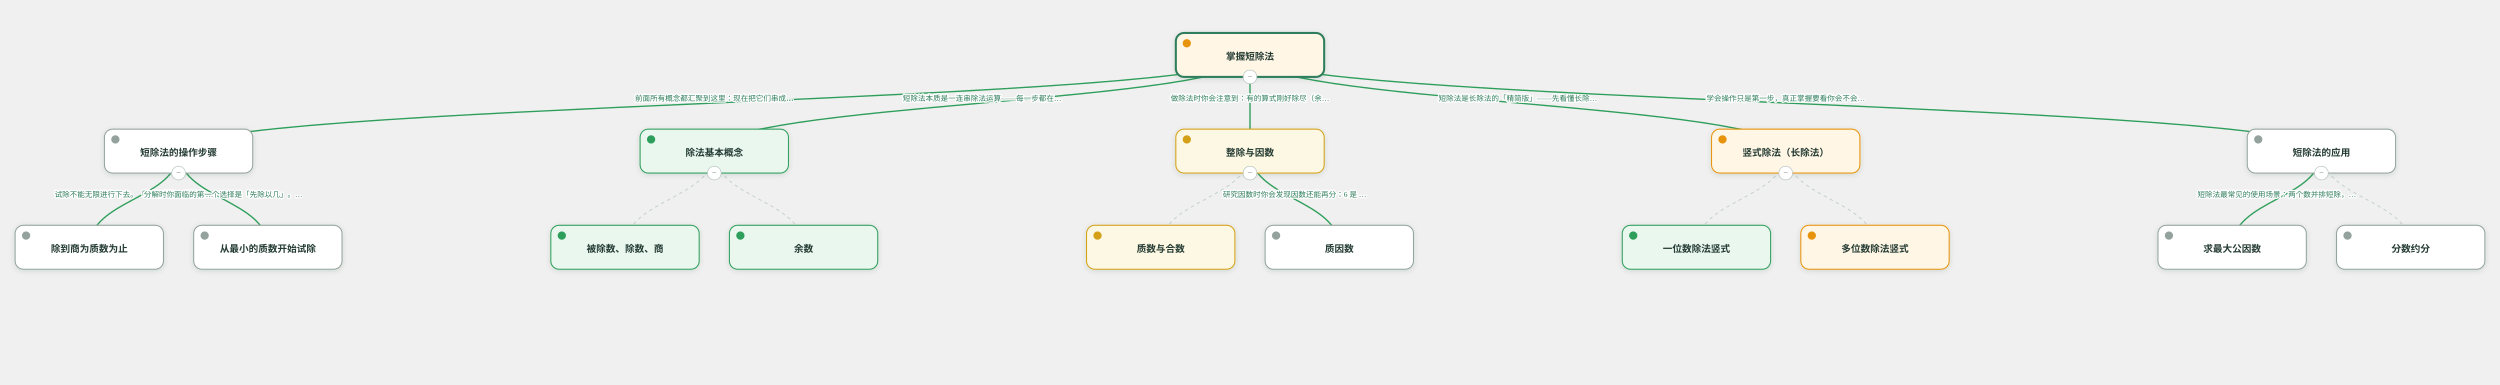
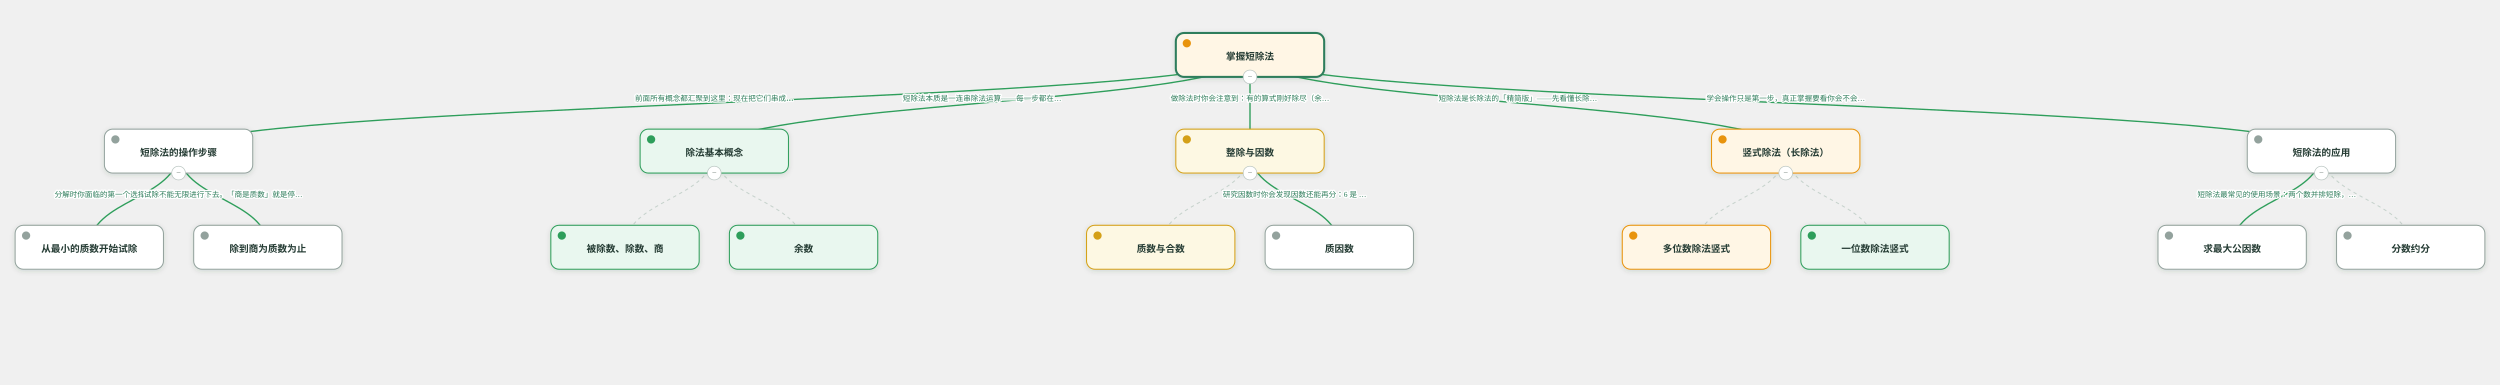
<svg xmlns="http://www.w3.org/2000/svg" id="s" viewBox="0 0 3640 560">
  <defs>
    <filter id="card-shadow" x="-40%" y="-40%" width="180%" height="180%">
      <feDropShadow dx="0" dy="2" stdDeviation="4" flood-color="#1e3c2d" flood-opacity="0.14" />
    </filter>
  </defs>
  <g class="zoom-group" transform="translate(1820,80) scale(1)">
    <g class="content-group">
      <g class="links">
        <path class="link lit" d="M0,0C0,70,-1560,70,-1560,140" fill="none" stroke="#2e9e5b" stroke-width="2" stroke-dasharray="none" />
        <text class="edge-label" x="-780" y="67" text-anchor="middle" font-size="11" fill="#2e7d5b" paint-order="stroke" stroke="#ffffff" stroke-width="4" stroke-linejoin="round" style="cursor: pointer;">前面所有概念都汇聚到这里：现在把它们串成…</text>
        <path class="link lit" d="M0,0C0,70,-780,70,-780,140" fill="none" stroke="#2e9e5b" stroke-width="2" stroke-dasharray="none" />
        <text class="edge-label" x="-390" y="67" text-anchor="middle" font-size="11" fill="#2e7d5b" paint-order="stroke" stroke="#ffffff" stroke-width="4" stroke-linejoin="round" style="cursor: pointer;">短除法本质是一连串除法运算——每一步都在…</text>
        <path class="link lit" d="M0,0C0,70,0,70,0,140" fill="none" stroke="#2e9e5b" stroke-width="2" stroke-dasharray="none" />
        <text class="edge-label" x="0" y="67" text-anchor="middle" font-size="11" fill="#2e7d5b" paint-order="stroke" stroke="#ffffff" stroke-width="4" stroke-linejoin="round" style="cursor: pointer;">做除法时你会注意到：有的算式刚好除尽（余…</text>
        <path class="link lit" d="M0,0C0,70,780,70,780,140" fill="none" stroke="#2e9e5b" stroke-width="2" stroke-dasharray="none" />
        <text class="edge-label" x="390" y="67" text-anchor="middle" font-size="11" fill="#2e7d5b" paint-order="stroke" stroke="#ffffff" stroke-width="4" stroke-linejoin="round" style="cursor: pointer;">短除法是长除法的「精简版」——先看懂长除…</text>
        <path class="link lit" d="M0,0C0,70,1560,70,1560,140" fill="none" stroke="#2e9e5b" stroke-width="2" stroke-dasharray="none" />
        <text class="edge-label" x="780" y="67" text-anchor="middle" font-size="11" fill="#2e7d5b" paint-order="stroke" stroke="#ffffff" stroke-width="4" stroke-linejoin="round" style="cursor: pointer;">学会操作只是第一步，真正掌握要看你会不会…</text>
        <path class="link lit" d="M-1560,140C-1560,210,-1690,210,-1690,280" fill="none" stroke="#2e9e5b" stroke-width="2" stroke-dasharray="none" />
-         <text class="edge-label" x="-1625" y="207" text-anchor="middle" font-size="11" fill="#2e7d5b" paint-order="stroke" stroke="#ffffff" stroke-width="4" stroke-linejoin="round" style="cursor: pointer;">试除不能无限进行下去。「商是质数」就是停…</text>
+         <text class="edge-label" x="-1625" y="207" text-anchor="middle" font-size="11" fill="#2e7d5b" paint-order="stroke" stroke="#ffffff" stroke-width="4" stroke-linejoin="round" style="cursor: pointer;">分解时你面临的第一个选择是「先除以几」。…</text>
        <path class="link lit" d="M-1560,140C-1560,210,-1430,210,-1430,280" fill="none" stroke="#2e9e5b" stroke-width="2" stroke-dasharray="none" />
-         <text class="edge-label" x="-1495" y="207" text-anchor="middle" font-size="11" fill="#2e7d5b" paint-order="stroke" stroke="#ffffff" stroke-width="4" stroke-linejoin="round" style="cursor: pointer;">分解时你面临的第一个选择是「先除以几」。…</text>
+         <text class="edge-label" x="-1495" y="207" text-anchor="middle" font-size="11" fill="#2e7d5b" paint-order="stroke" stroke="#ffffff" stroke-width="4" stroke-linejoin="round" style="cursor: pointer;">试除不能无限进行下去。「商是质数」就是停…</text>
        <path class="link" d="M-780,140C-780,210,-910,210,-910,280" fill="none" stroke="#c6d2cc" stroke-width="1.5" stroke-dasharray="5 5" />
        <path class="link" d="M-780,140C-780,210,-650,210,-650,280" fill="none" stroke="#c6d2cc" stroke-width="1.5" stroke-dasharray="5 5" />
        <path class="link" d="M0,140C0,210,-130,210,-130,280" fill="none" stroke="#c6d2cc" stroke-width="1.5" stroke-dasharray="5 5" />
        <path class="link lit" d="M0,140C0,210,130,210,130,280" fill="none" stroke="#2e9e5b" stroke-width="2" stroke-dasharray="none" />
        <text class="edge-label" x="65" y="207" text-anchor="middle" font-size="11" fill="#2e7d5b" paint-order="stroke" stroke="#ffffff" stroke-width="4" stroke-linejoin="round" style="cursor: pointer;">研究因数时你会发现因数还能再分：6 是 …</text>
        <path class="link" d="M780,140C780,210,650,210,650,280" fill="none" stroke="#c6d2cc" stroke-width="1.5" stroke-dasharray="5 5" />
        <path class="link" d="M780,140C780,210,910,210,910,280" fill="none" stroke="#c6d2cc" stroke-width="1.5" stroke-dasharray="5 5" />
        <path class="link lit" d="M1560,140C1560,210,1430,210,1430,280" fill="none" stroke="#2e9e5b" stroke-width="2" stroke-dasharray="none" />
        <text class="edge-label" x="1495" y="207" text-anchor="middle" font-size="11" fill="#2e7d5b" paint-order="stroke" stroke="#ffffff" stroke-width="4" stroke-linejoin="round" style="cursor: pointer;">短除法最常见的使用场景：两个数并排短除，…</text>
        <path class="link" d="M1560,140C1560,210,1690,210,1690,280" fill="none" stroke="#c6d2cc" stroke-width="1.5" stroke-dasharray="5 5" />
      </g>
      <g class="nodes">
        <g class="node" transform="translate(0,0)">
          <rect x="-108" y="-32" width="216" height="64" rx="12" fill="#fff6e5" stroke="#2e7d5b" stroke-width="3" filter="url(#card-shadow)" style="cursor: pointer;" />
          <circle class="state-dot" cx="-92" cy="-17" r="6" fill="#e8930c" />
          <text x="0" y="7" text-anchor="middle" font-size="14" font-weight="600" fill="#243b33">掌握短除法</text>
          <circle class="collapse-toggle" cx="0" cy="32" r="10" fill="#ffffff" stroke="#b8c4c0" style="cursor: pointer;" />
          <text x="0" y="35.5" text-anchor="middle" font-size="12" fill="#68766f" style="cursor: pointer;">−</text>
        </g>
        <g class="node" transform="translate(-1560,140)">
          <rect x="-108" y="-32" width="216" height="64" rx="12" fill="#ffffff" stroke="#93a29d" stroke-width="1.5" filter="url(#card-shadow)" style="cursor: pointer;" />
          <circle class="state-dot" cx="-92" cy="-17" r="6" fill="#93a29d" />
          <text x="0" y="7" text-anchor="middle" font-size="14" font-weight="600" fill="#243b33">短除法的操作步骤</text>
          <circle class="collapse-toggle" cx="0" cy="32" r="10" fill="#ffffff" stroke="#b8c4c0" style="cursor: pointer;" />
          <text x="0" y="35.5" text-anchor="middle" font-size="12" fill="#68766f" style="cursor: pointer;">−</text>
        </g>
        <g class="node" transform="translate(-780,140)">
          <rect x="-108" y="-32" width="216" height="64" rx="12" fill="#e9f7ef" stroke="#2e9e5b" stroke-width="1.5" filter="url(#card-shadow)" style="cursor: pointer;" />
          <circle class="state-dot" cx="-92" cy="-17" r="6" fill="#2e9e5b" />
          <text x="0" y="7" text-anchor="middle" font-size="14" font-weight="600" fill="#243b33">除法基本概念</text>
          <circle class="collapse-toggle" cx="0" cy="32" r="10" fill="#ffffff" stroke="#b8c4c0" style="cursor: pointer;" />
          <text x="0" y="35.5" text-anchor="middle" font-size="12" fill="#68766f" style="cursor: pointer;">−</text>
        </g>
        <g class="node" transform="translate(0,140)">
          <rect x="-108" y="-32" width="216" height="64" rx="12" fill="#fdf8e3" stroke="#d4a017" stroke-width="1.5" filter="url(#card-shadow)" style="cursor: pointer;" />
          <circle class="state-dot" cx="-92" cy="-17" r="6" fill="#d4a017" />
          <text x="0" y="7" text-anchor="middle" font-size="14" font-weight="600" fill="#243b33">整除与因数</text>
          <circle class="collapse-toggle" cx="0" cy="32" r="10" fill="#ffffff" stroke="#b8c4c0" style="cursor: pointer;" />
          <text x="0" y="35.5" text-anchor="middle" font-size="12" fill="#68766f" style="cursor: pointer;">−</text>
        </g>
        <g class="node" transform="translate(780,140)">
          <rect x="-108" y="-32" width="216" height="64" rx="12" fill="#fff6e5" stroke="#e8930c" stroke-width="1.5" filter="url(#card-shadow)" style="cursor: pointer;" />
          <circle class="state-dot" cx="-92" cy="-17" r="6" fill="#e8930c" />
          <text x="0" y="7" text-anchor="middle" font-size="14" font-weight="600" fill="#243b33">竖式除法（长除法）</text>
          <circle class="collapse-toggle" cx="0" cy="32" r="10" fill="#ffffff" stroke="#b8c4c0" style="cursor: pointer;" />
          <text x="0" y="35.5" text-anchor="middle" font-size="12" fill="#68766f" style="cursor: pointer;">−</text>
        </g>
        <g class="node" transform="translate(1560,140)">
          <rect x="-108" y="-32" width="216" height="64" rx="12" fill="#ffffff" stroke="#93a29d" stroke-width="1.5" filter="url(#card-shadow)" style="cursor: pointer;" />
          <circle class="state-dot" cx="-92" cy="-17" r="6" fill="#93a29d" />
          <text x="0" y="7" text-anchor="middle" font-size="14" font-weight="600" fill="#243b33">短除法的应用</text>
          <circle class="collapse-toggle" cx="0" cy="32" r="10" fill="#ffffff" stroke="#b8c4c0" style="cursor: pointer;" />
          <text x="0" y="35.5" text-anchor="middle" font-size="12" fill="#68766f" style="cursor: pointer;">−</text>
        </g>
        <g class="node" transform="translate(-1690,280)">
          <rect x="-108" y="-32" width="216" height="64" rx="12" fill="#ffffff" stroke="#93a29d" stroke-width="1.5" filter="url(#card-shadow)" style="cursor: pointer;" />
          <circle class="state-dot" cx="-92" cy="-17" r="6" fill="#93a29d" />
-           <text x="0" y="7" text-anchor="middle" font-size="14" font-weight="600" fill="#243b33">除到商为质数为止</text>
+           <text x="0" y="7" text-anchor="middle" font-size="14" font-weight="600" fill="#243b33">从最小的质数开始试除</text>
        </g>
        <g class="node" transform="translate(-1430,280)">
          <rect x="-108" y="-32" width="216" height="64" rx="12" fill="#ffffff" stroke="#93a29d" stroke-width="1.5" filter="url(#card-shadow)" style="cursor: pointer;" />
          <circle class="state-dot" cx="-92" cy="-17" r="6" fill="#93a29d" />
-           <text x="0" y="7" text-anchor="middle" font-size="14" font-weight="600" fill="#243b33">从最小的质数开始试除</text>
+           <text x="0" y="7" text-anchor="middle" font-size="14" font-weight="600" fill="#243b33">除到商为质数为止</text>
        </g>
        <g class="node" transform="translate(-910,280)">
          <rect x="-108" y="-32" width="216" height="64" rx="12" fill="#e9f7ef" stroke="#2e9e5b" stroke-width="1.5" filter="url(#card-shadow)" style="cursor: pointer;" />
          <circle class="state-dot" cx="-92" cy="-17" r="6" fill="#2e9e5b" />
          <text x="0" y="7" text-anchor="middle" font-size="14" font-weight="600" fill="#243b33">被除数、除数、商</text>
        </g>
        <g class="node" transform="translate(-650,280)">
          <rect x="-108" y="-32" width="216" height="64" rx="12" fill="#e9f7ef" stroke="#2e9e5b" stroke-width="1.5" filter="url(#card-shadow)" style="cursor: pointer;" />
          <circle class="state-dot" cx="-92" cy="-17" r="6" fill="#2e9e5b" />
          <text x="0" y="7" text-anchor="middle" font-size="14" font-weight="600" fill="#243b33">余数</text>
        </g>
        <g class="node" transform="translate(-130,280)">
          <rect x="-108" y="-32" width="216" height="64" rx="12" fill="#fdf8e3" stroke="#d4a017" stroke-width="1.5" filter="url(#card-shadow)" style="cursor: pointer;" />
          <circle class="state-dot" cx="-92" cy="-17" r="6" fill="#d4a017" />
          <text x="0" y="7" text-anchor="middle" font-size="14" font-weight="600" fill="#243b33">质数与合数</text>
        </g>
        <g class="node" transform="translate(130,280)">
          <rect x="-108" y="-32" width="216" height="64" rx="12" fill="#ffffff" stroke="#93a29d" stroke-width="1.5" filter="url(#card-shadow)" style="cursor: pointer;" />
          <circle class="state-dot" cx="-92" cy="-17" r="6" fill="#93a29d" />
          <text x="0" y="7" text-anchor="middle" font-size="14" font-weight="600" fill="#243b33">质因数</text>
        </g>
        <g class="node" transform="translate(650,280)">
+           <rect x="-108" y="-32" width="216" height="64" rx="12" fill="#fff6e5" stroke="#e8930c" stroke-width="1.5" filter="url(#card-shadow)" style="cursor: pointer;" />
+           <circle class="state-dot" cx="-92" cy="-17" r="6" fill="#e8930c" />
+           <text x="0" y="7" text-anchor="middle" font-size="14" font-weight="600" fill="#243b33">多位数除法竖式</text>
+         </g>
+         <g class="node" transform="translate(910,280)">
          <rect x="-108" y="-32" width="216" height="64" rx="12" fill="#e9f7ef" stroke="#2e9e5b" stroke-width="1.5" filter="url(#card-shadow)" style="cursor: pointer;" />
          <circle class="state-dot" cx="-92" cy="-17" r="6" fill="#2e9e5b" />
          <text x="0" y="7" text-anchor="middle" font-size="14" font-weight="600" fill="#243b33">一位数除法竖式</text>
-         </g>
-         <g class="node" transform="translate(910,280)">
-           <rect x="-108" y="-32" width="216" height="64" rx="12" fill="#fff6e5" stroke="#e8930c" stroke-width="1.5" filter="url(#card-shadow)" style="cursor: pointer;" />
-           <circle class="state-dot" cx="-92" cy="-17" r="6" fill="#e8930c" />
-           <text x="0" y="7" text-anchor="middle" font-size="14" font-weight="600" fill="#243b33">多位数除法竖式</text>
        </g>
        <g class="node" transform="translate(1430,280)">
          <rect x="-108" y="-32" width="216" height="64" rx="12" fill="#ffffff" stroke="#93a29d" stroke-width="1.5" filter="url(#card-shadow)" style="cursor: pointer;" />
          <circle class="state-dot" cx="-92" cy="-17" r="6" fill="#93a29d" />
          <text x="0" y="7" text-anchor="middle" font-size="14" font-weight="600" fill="#243b33">求最大公因数</text>
        </g>
        <g class="node" transform="translate(1690,280)">
          <rect x="-108" y="-32" width="216" height="64" rx="12" fill="#ffffff" stroke="#93a29d" stroke-width="1.5" filter="url(#card-shadow)" style="cursor: pointer;" />
          <circle class="state-dot" cx="-92" cy="-17" r="6" fill="#93a29d" />
          <text x="0" y="7" text-anchor="middle" font-size="14" font-weight="600" fill="#243b33">分数约分</text>
        </g>
      </g>
    </g>
  </g>
</svg>
